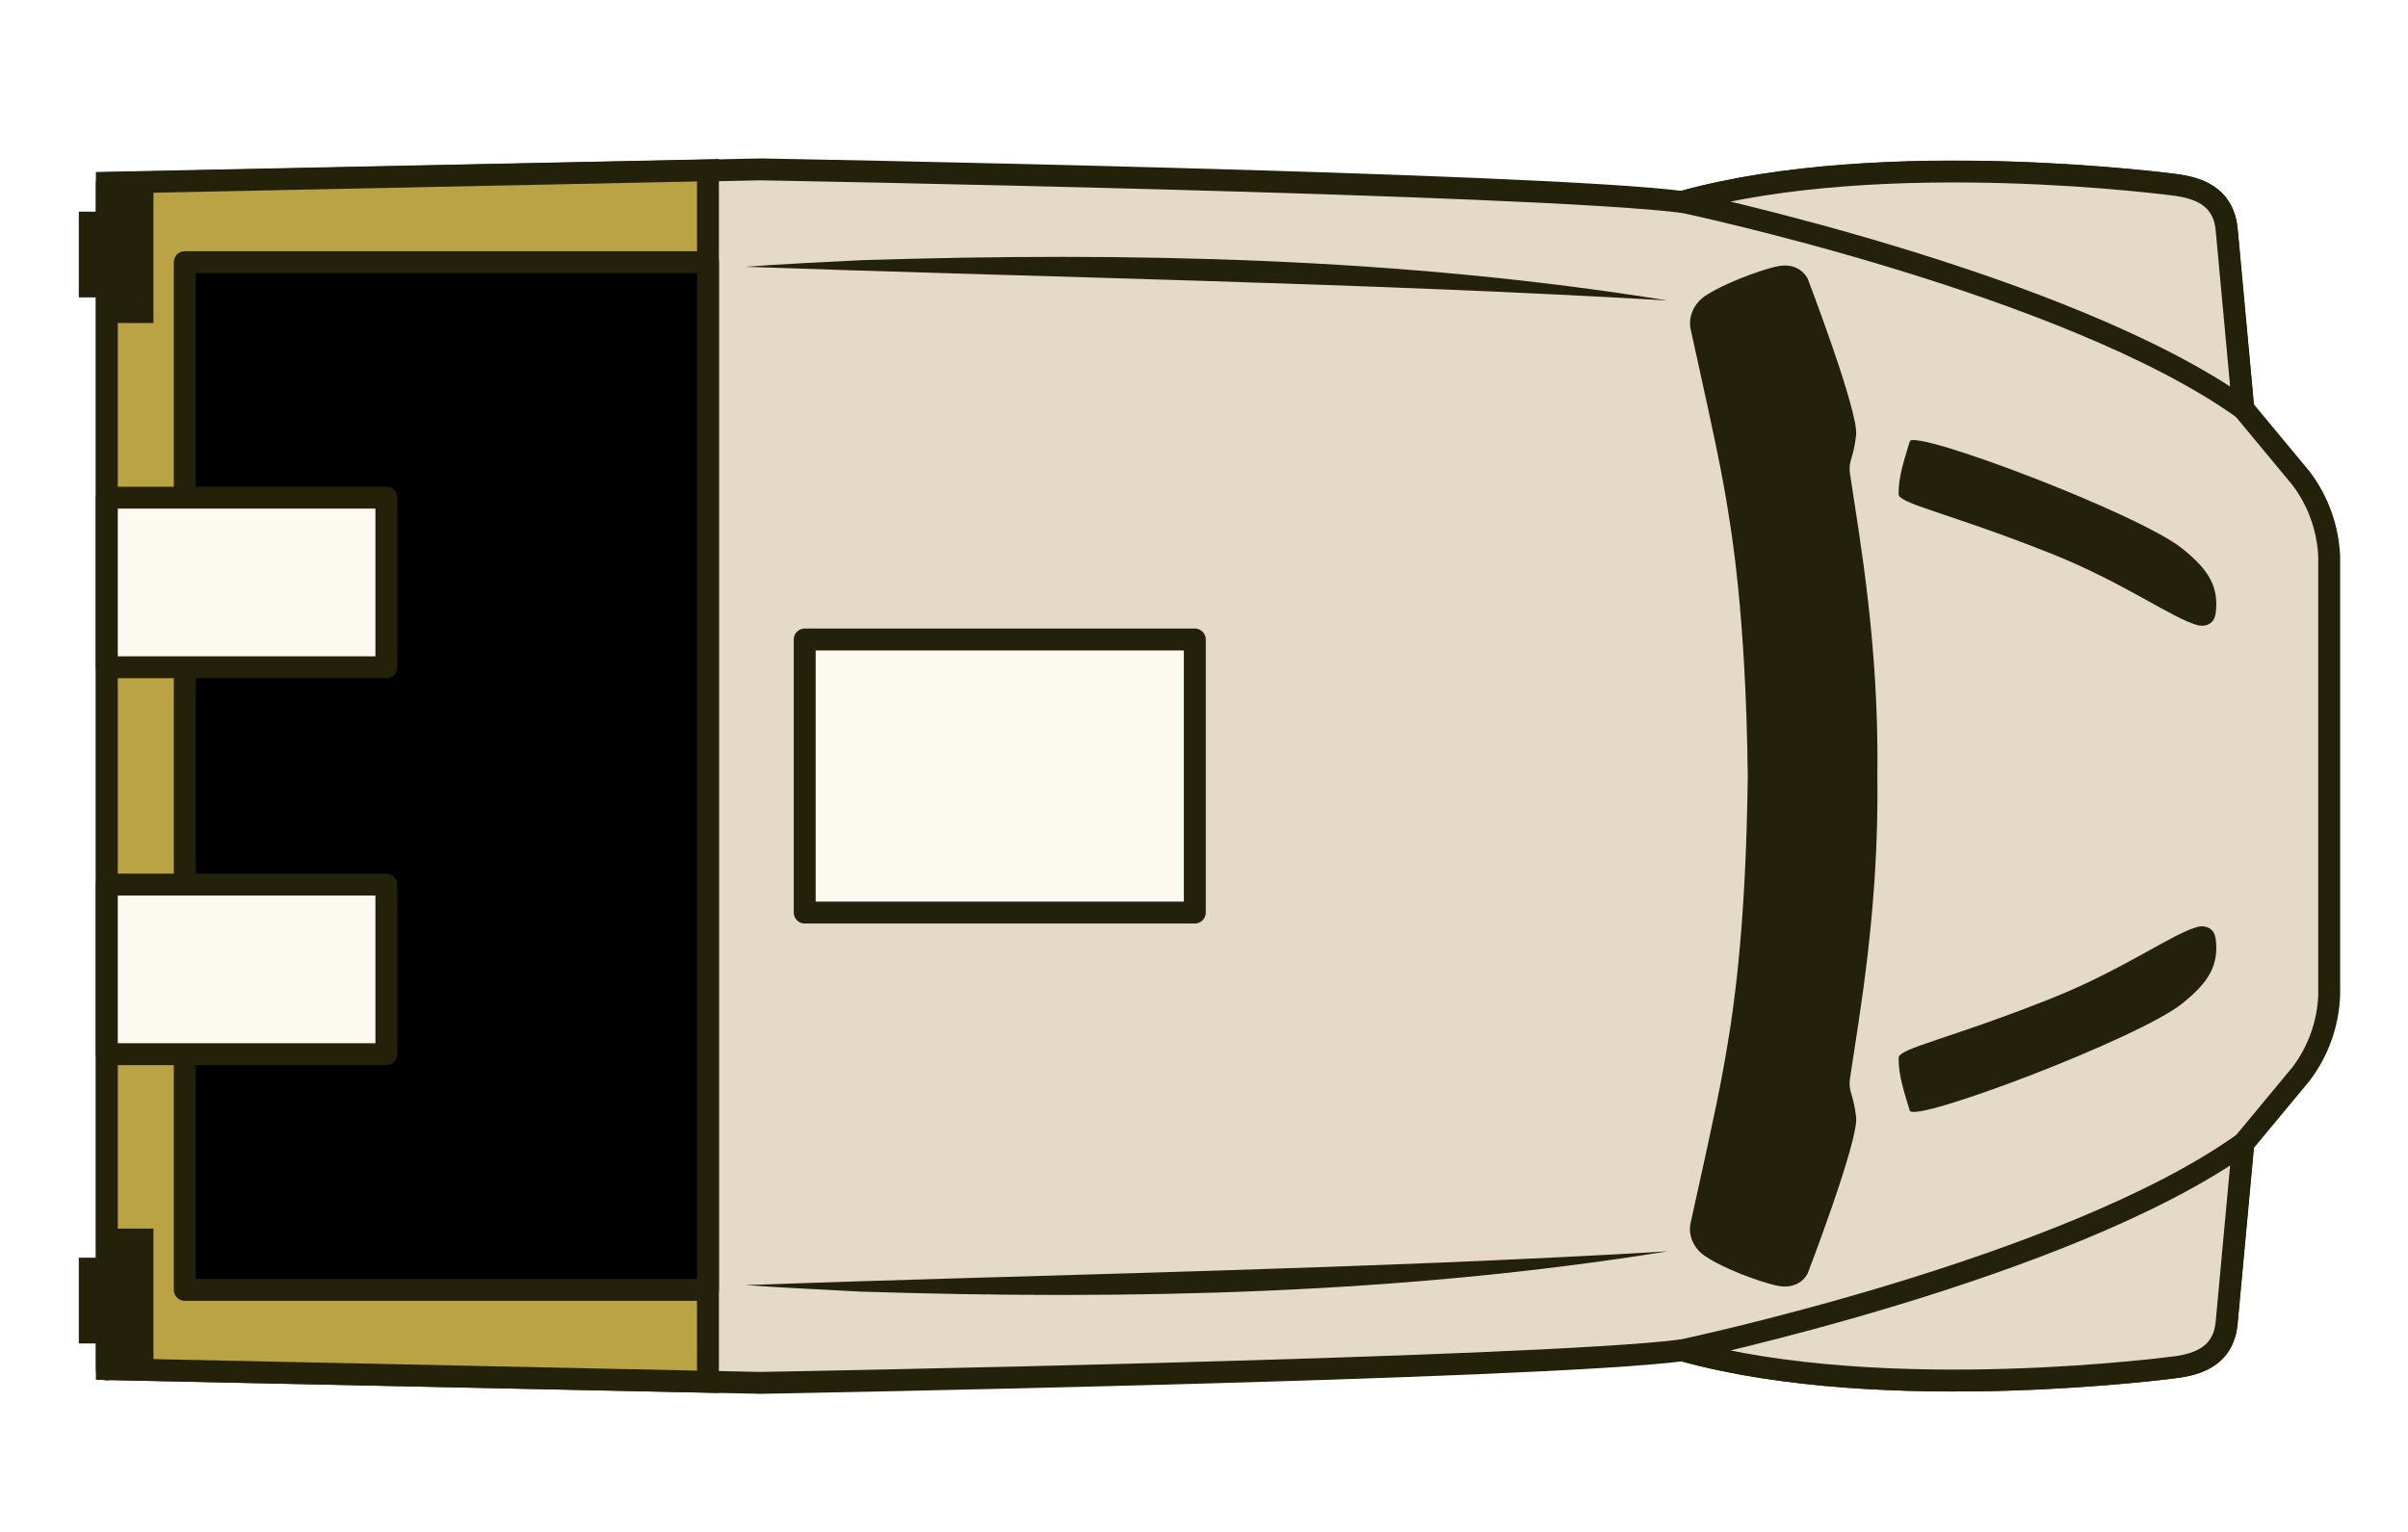
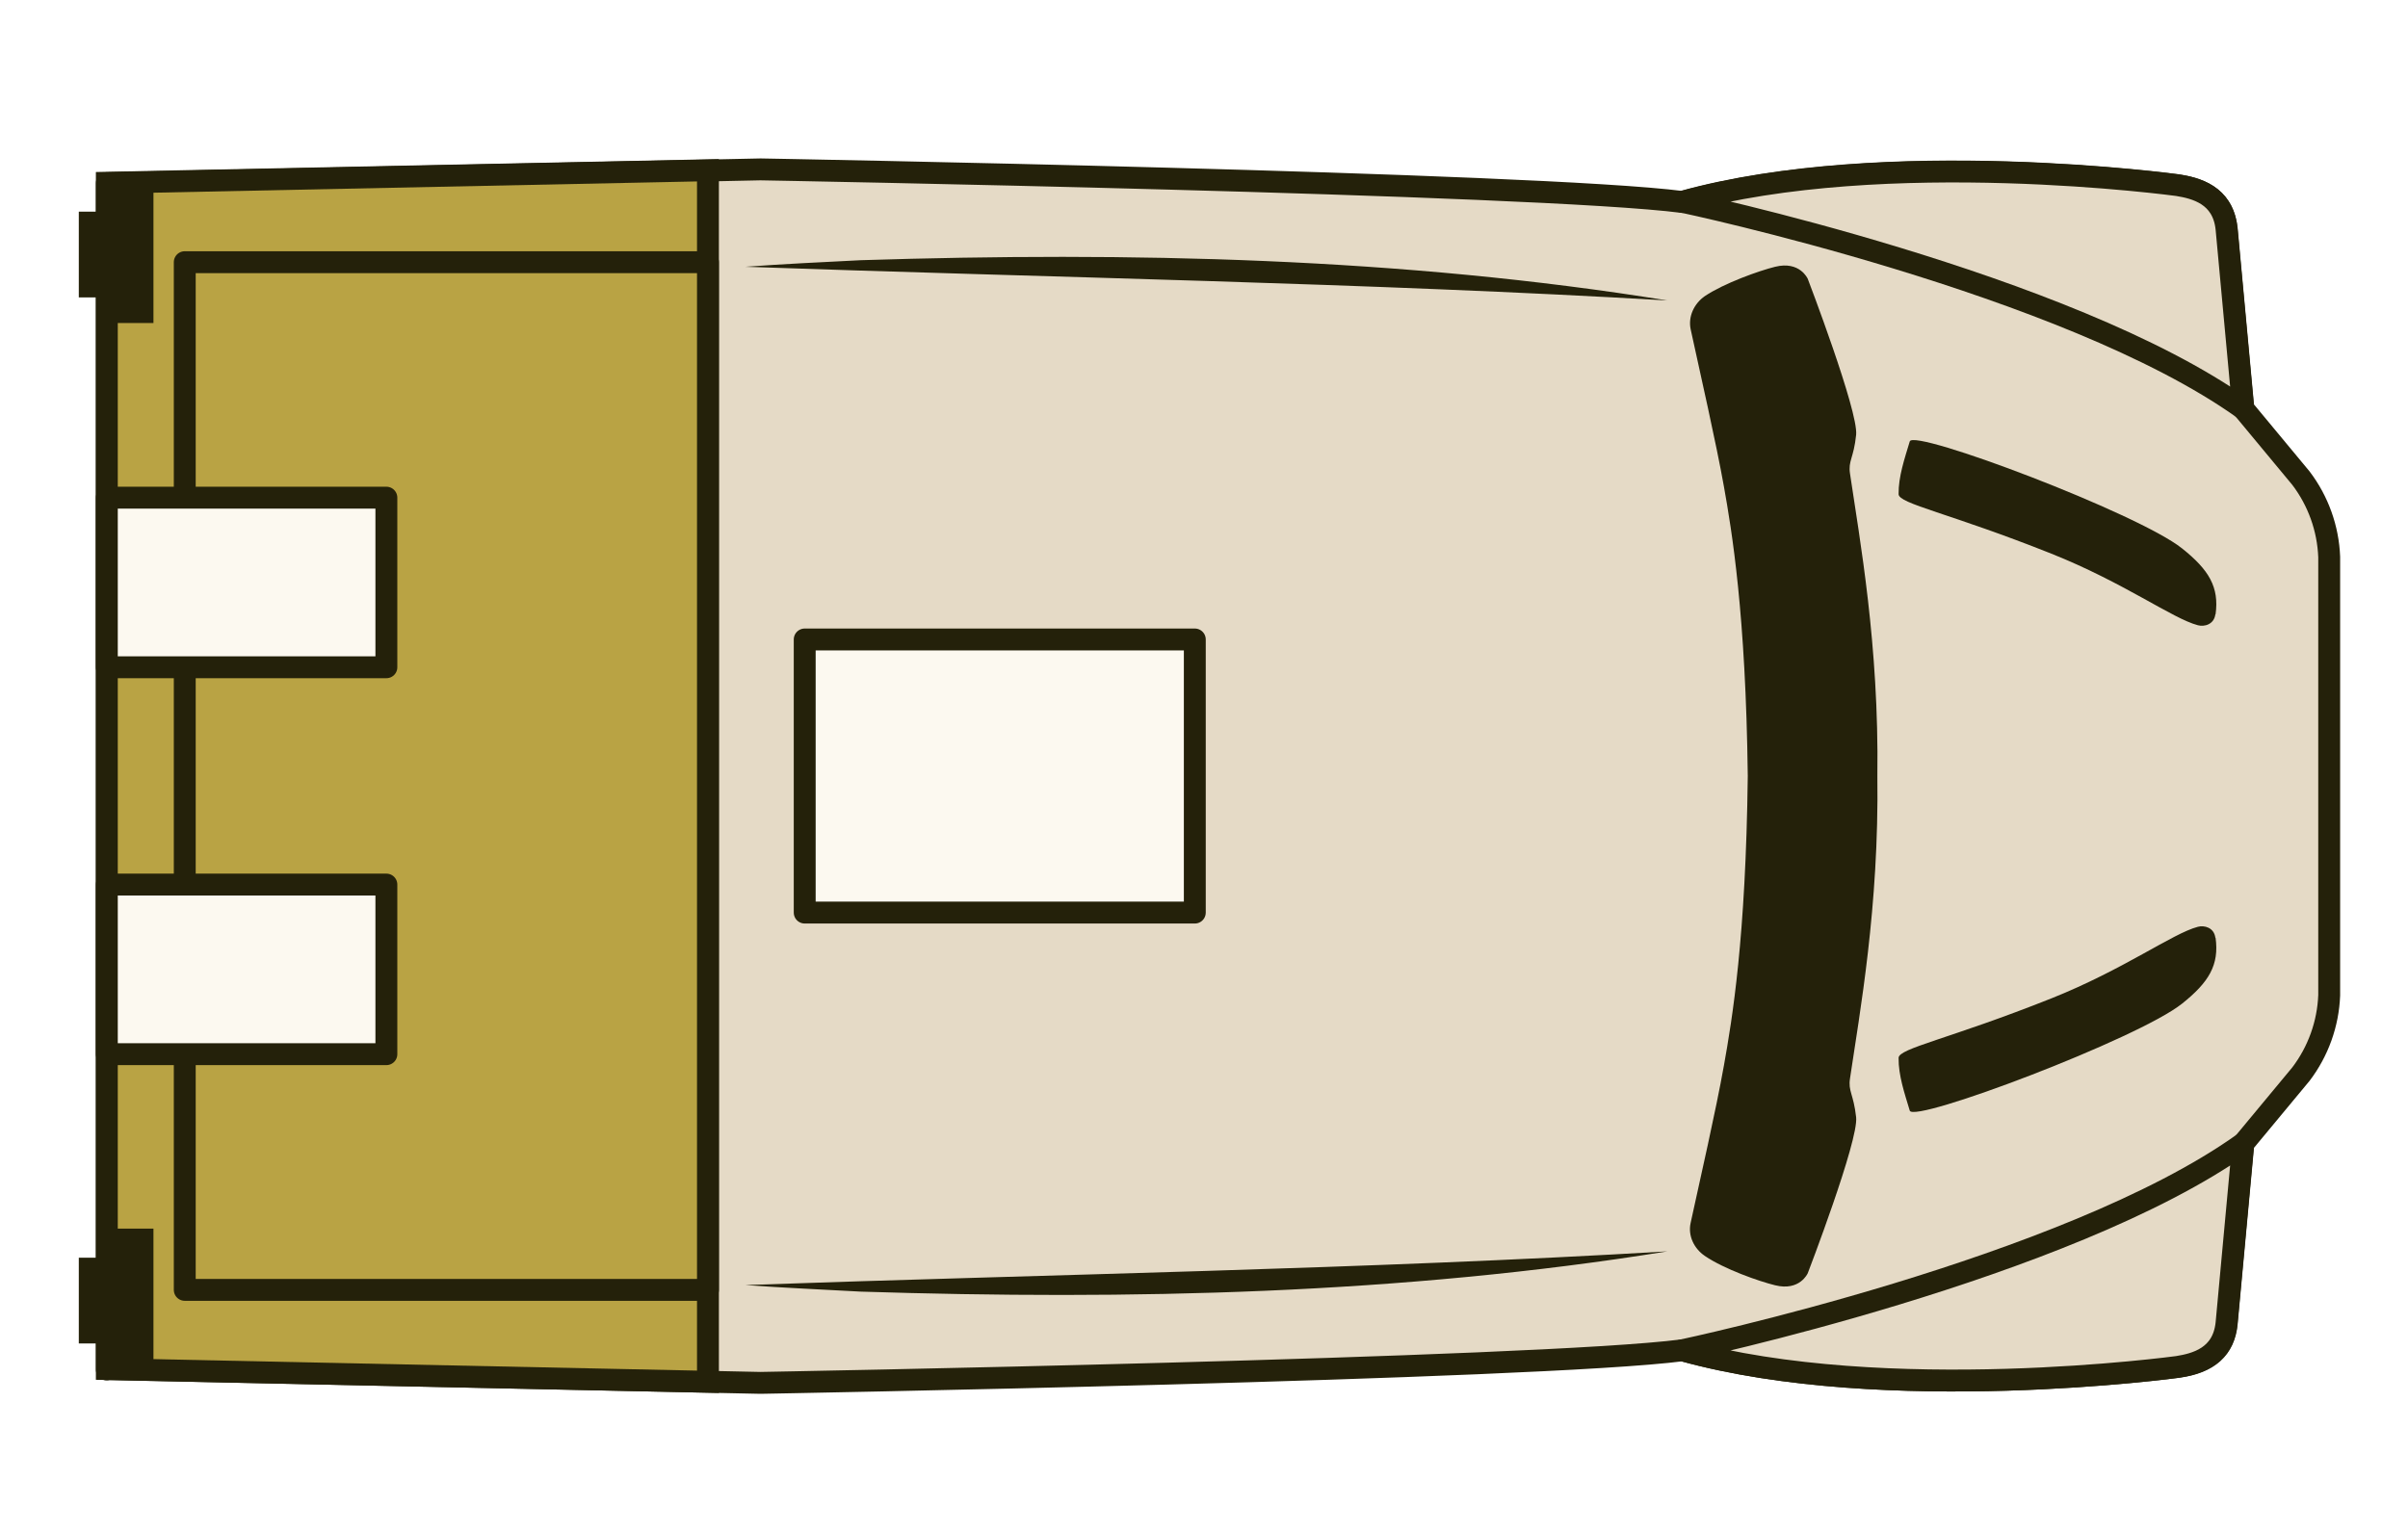
<svg xmlns="http://www.w3.org/2000/svg" viewBox="0 0 110 70">
  <defs>
    <style>
      .cls-1 {
        fill: #b9a344;
        stroke-miterlimit: 10;
      }

      .cls-1, .cls-2, .cls-3, .cls-4 {
        stroke: #24210a;
      }

      .cls-1, .cls-5, .cls-3 {
        fill-rule: evenodd;
      }

      .cls-6, .cls-5 {
        fill: #24210a;
      }

      .cls-2 {
        fill: #fcf9f0;
      }

      .cls-2, .cls-3, .cls-4 {
        stroke-linecap: round;
        stroke-linejoin: round;
      }

      .cls-3 {
        fill: #e5dac6;
      }

      .cls-4 {
-         fill: #000000;
+         fill: #b9a344;
      }
    </style>
  </defs>
  <g id="Ebene_4" data-name="Ebene 4">
    <path class="cls-3" d="M4.88,62.56l29.86.63s35.5-.63,42.12-1.49c9.29,2.58,22.63.76,22.63.76,1.41-.19,2.12-.84,2.23-1.99l.76-8.22,2.63-3.17c.79-1.04,1.24-2.3,1.29-3.6v-20.03c-.05-1.3-.5-2.56-1.29-3.6l-2.63-3.17-.76-8.22c-.15-1.32-1.02-1.81-2.23-1.99,0,0-13.34-1.82-22.63.76-6.62-.86-42.12-1.49-42.12-1.49l-29.86.63v54.21Z" />
    <polygon class="cls-1" points="4.88 62.56 32.34 63.14 32.34 7.78 4.88 8.35 4.88 62.56" />
    <rect class="cls-4" x="8.44" y="11.98" width="23.9" height="46.96" />
    <path class="cls-6" d="M76.17,13.73c-13.58-.8-28.53-1.06-42.12-1.54,1.76-.13,3.51-.21,5.27-.3,12.27-.39,24.72-.12,36.85,1.84h0Z" />
    <path class="cls-6" d="M76.17,57.18c-12.13,1.96-24.58,2.23-36.85,1.84-1.76-.1-3.52-.17-5.27-.3,13.6-.48,28.54-.73,42.12-1.54h0Z" />
  </g>
  <g id="Ebene_5" data-name="Ebene 5">
    <rect class="cls-2" x="36.76" y="29.22" width="17.82" height="12.48" />
    <path class="cls-5" d="M79.84,35.46c-.09,7.42-.71,11.1-1.09,13.23s-1.07,5.11-1.52,7.19c-.13.58.15,1.17.65,1.51.88.6,2.47,1.16,3.21,1.34,1.13.28,1.49-.55,1.49-.55,0,0,2.33-6.06,2.21-7.13s-.37-1.18-.28-1.77c.44-2.98,1.33-7.82,1.25-13.82.08-6-.81-10.83-1.25-13.82-.09-.59.17-.7.28-1.77s-2.21-7.13-2.21-7.13c0,0-.36-.83-1.49-.55-.73.18-2.33.75-3.21,1.34-.49.34-.77.93-.65,1.51.45,2.08,1.16,5.17,1.52,7.19s1,5.81,1.09,13.23Z" />
    <rect class="cls-2" x="7.39" y="20.23" width="7.75" height="12.77" transform="translate(37.88 15.35) rotate(90)" />
    <rect class="cls-2" x="7.39" y="37.91" width="7.75" height="12.77" transform="translate(-33.03 55.56) rotate(-90)" />
    <path class="cls-5" d="M101.2,28.07c-.06.47-.51.58-.8.5-1.15-.3-3.38-1.95-6.69-3.27-4.67-1.86-6.98-2.28-6.98-2.72-.01-.8.27-1.61.51-2.41.18-.59,10.44,3.29,12.44,4.89,1.23.98,1.7,1.77,1.53,3.01Z" />
    <path class="cls-5" d="M101.2,42.85c-.06-.47-.51-.58-.8-.5-1.15.3-3.38,1.95-6.69,3.27-4.67,1.86-6.98,2.28-6.98,2.72-.01.8.27,1.61.51,2.41.18.59,10.44-3.29,12.44-4.89,1.23-.98,1.7-1.77,1.53-3.01Z" />
    <polygon class="cls-5" points="7.01 8.31 4.88 8.35 4.88 9.67 3.6 9.67 3.6 13.59 4.88 13.59 4.88 14.76 7.01 14.76 7.01 8.31" />
    <polygon class="cls-5" points="7.01 56.14 4.88 56.14 4.88 57.47 3.6 57.47 3.6 61.39 4.88 61.39 4.88 62.56 7.01 62.6 7.01 56.14" />
    <path class="cls-3" d="M99.48,8.46s-13.34-1.82-22.63.76c0,0,17.57,3.71,25.62,9.45l-.76-8.22c-.16-1.56-1.43-1.86-2.23-1.99Z" />
    <path class="cls-3" d="M99.48,62.46s-13.34,1.82-22.63-.76c0,0,17.57-3.71,25.62-9.45l-.76,8.22c-.16,1.56-1.43,1.86-2.23,1.99Z" />
  </g>
</svg>
